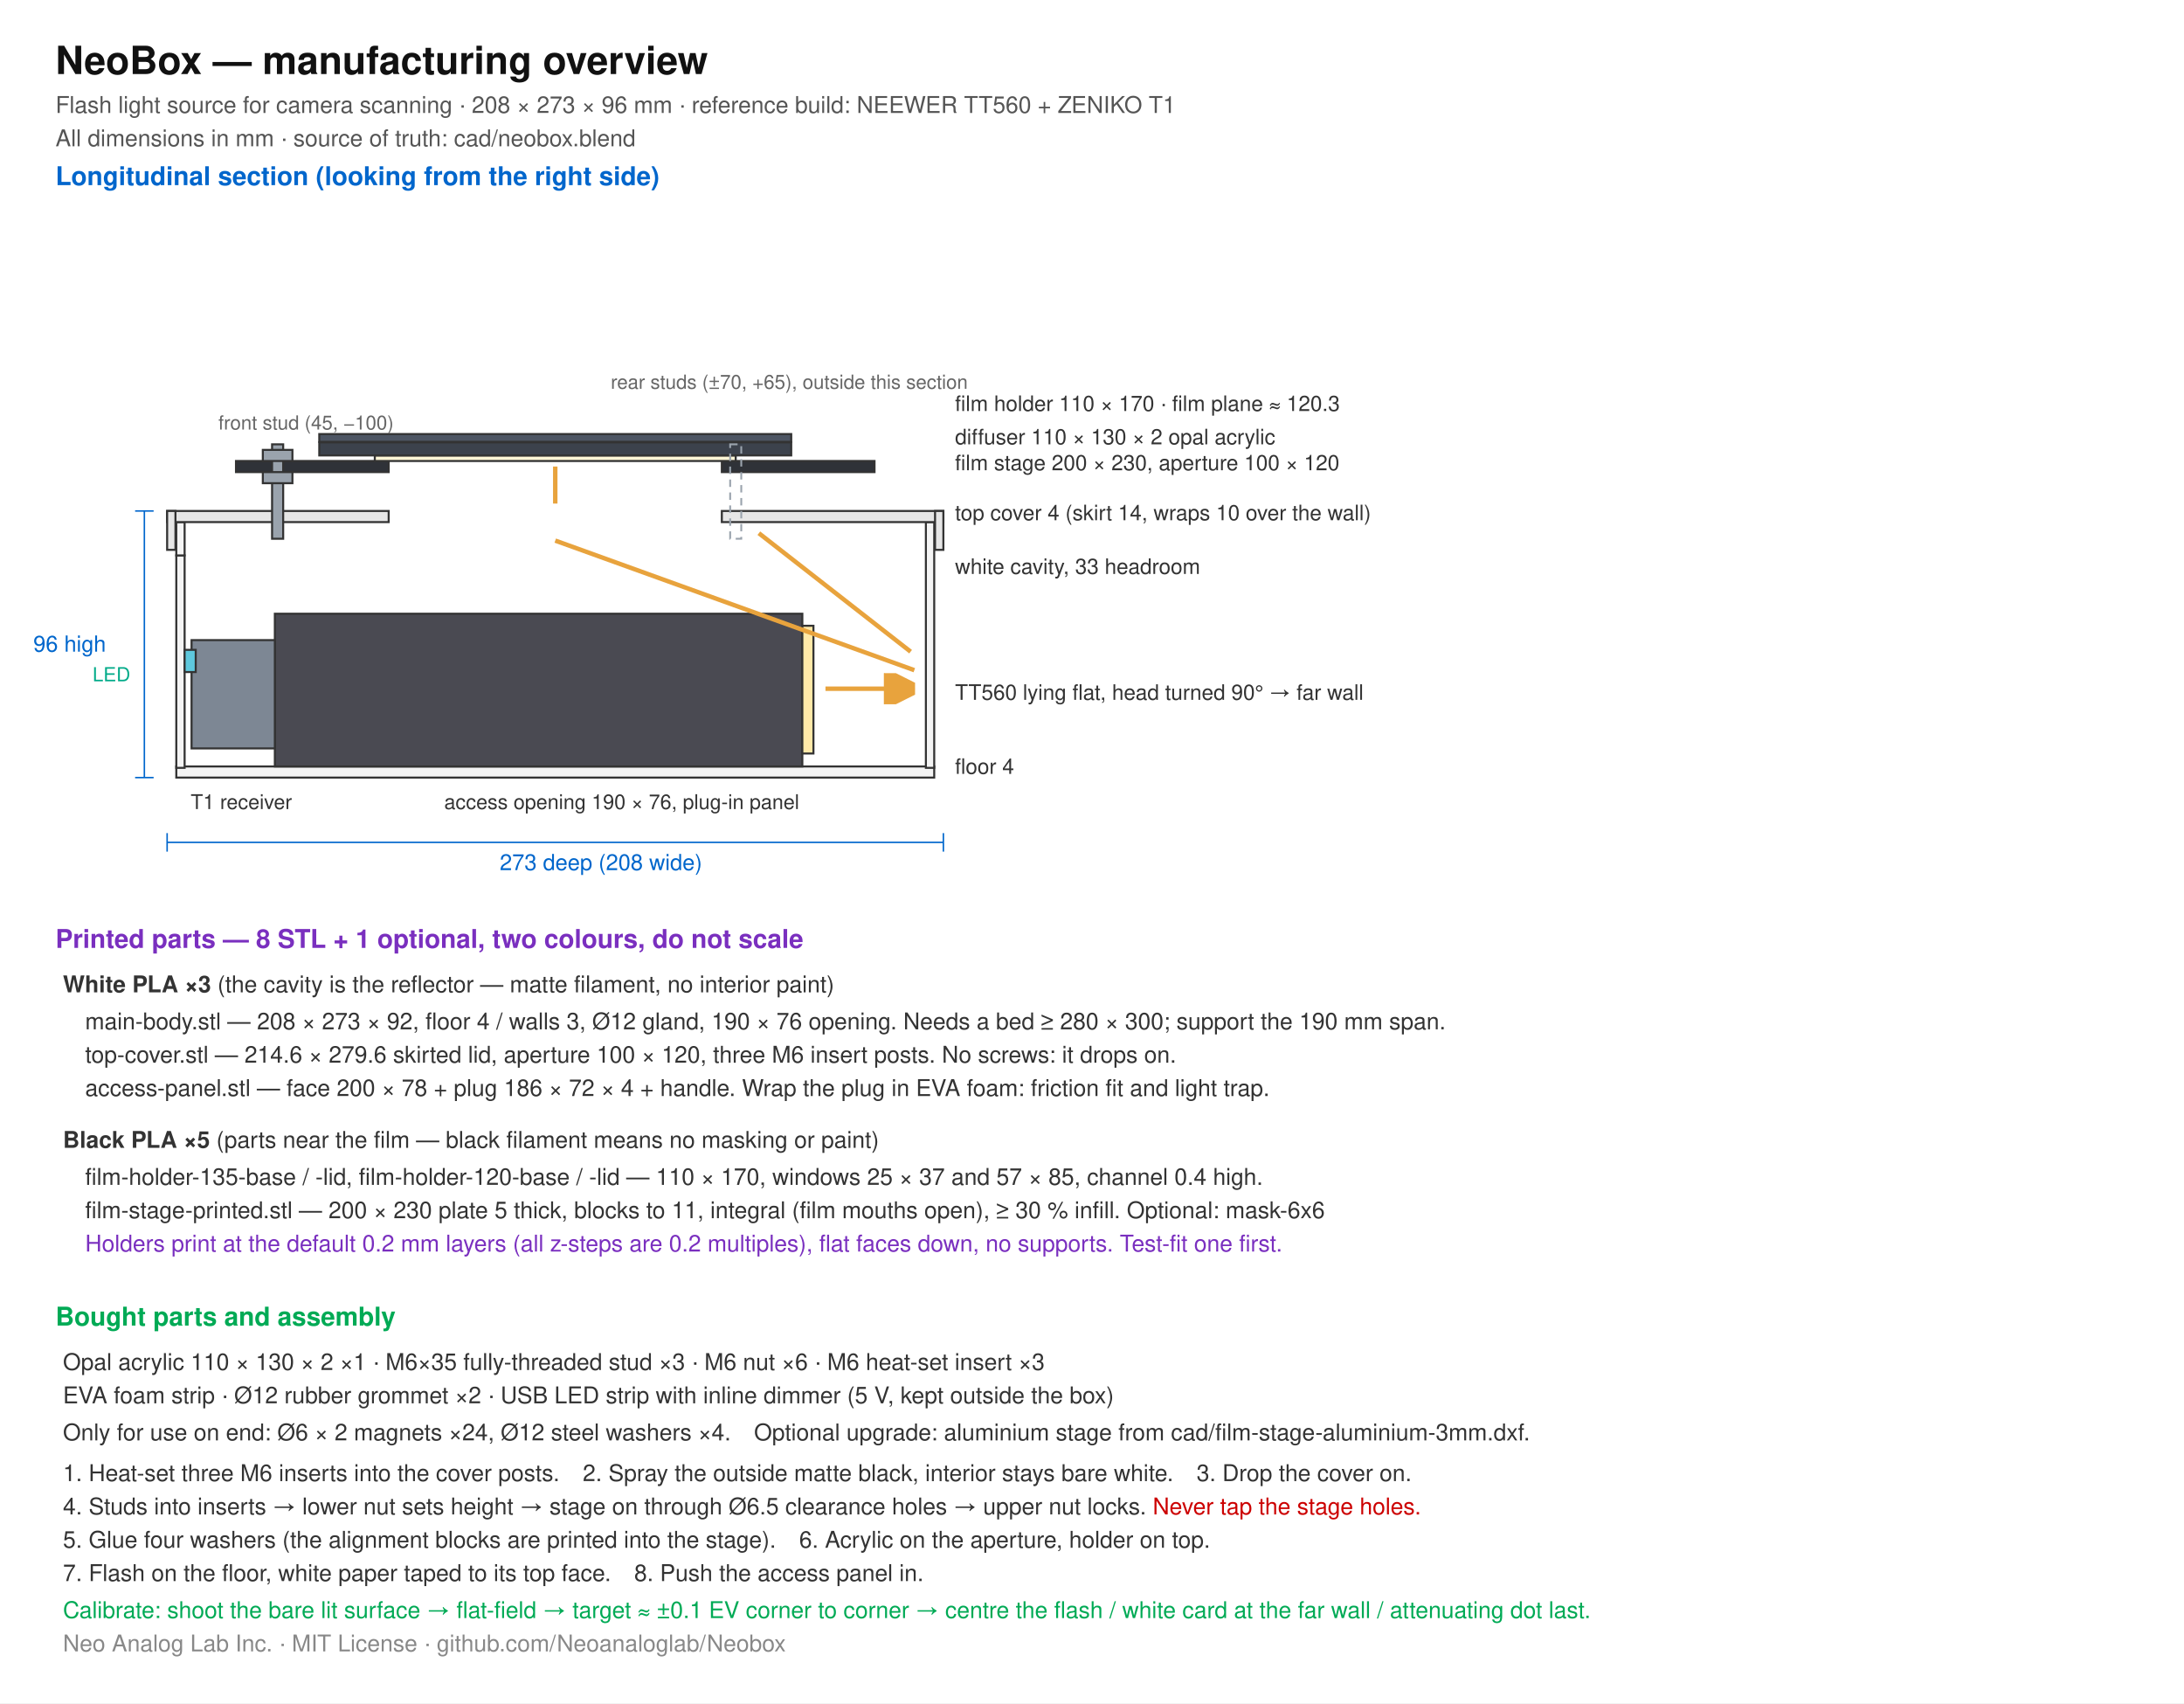
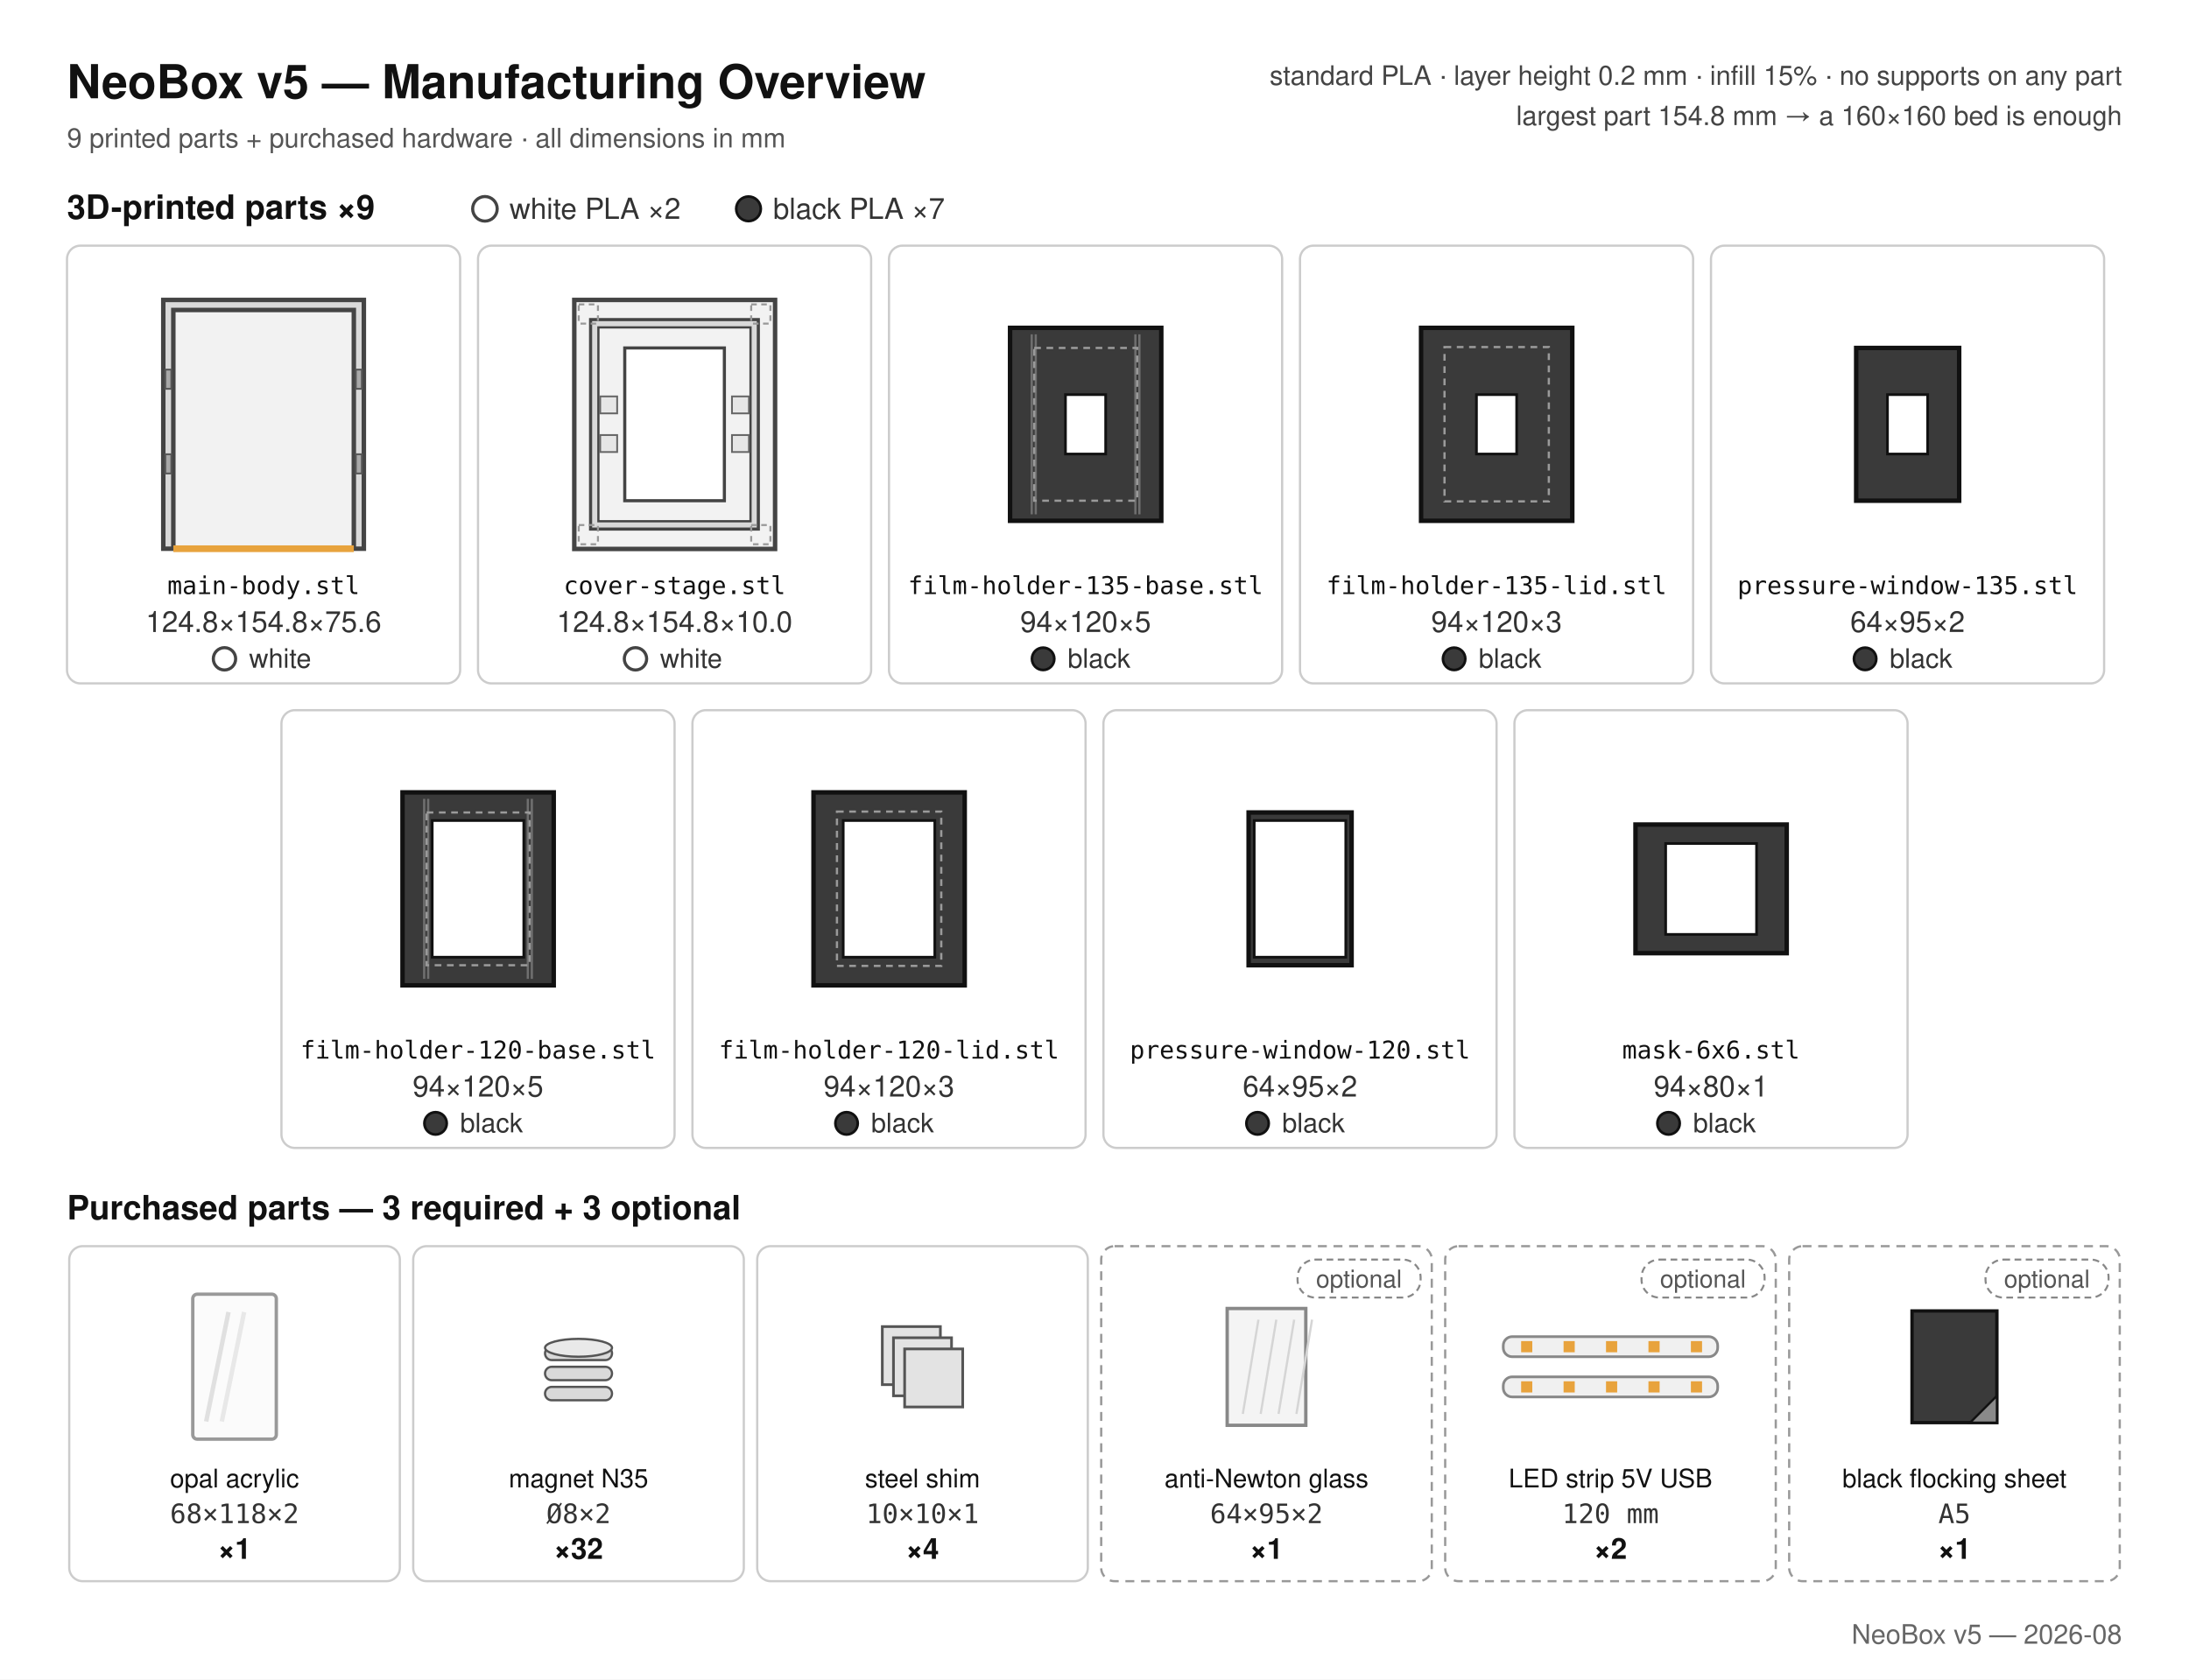
- <svg xmlns="http://www.w3.org/2000/svg" width="1180" height="920" viewBox="0 0 1180 920" font-family="Helvetica, Arial, sans-serif">
-   <rect width="1180" height="920" fill="#ffffff" />
-   <text x="30" y="40" font-size="21" font-weight="bold" fill="#111">NeoBox — manufacturing overview</text>
-   <text x="30" y="61" font-size="12.5" fill="#555">Flash light source for camera scanning · 208 × 273 × 96 mm · reference build: NEEWER TT560 + ZENIKO T1</text>
-   <text x="30" y="79" font-size="12.5" fill="#555">All dimensions in mm · source of truth: cad/neobox.blend</text>
-   <text x="30" y="100" font-size="14" font-weight="bold" fill="#06c">Longitudinal section (looking from the right side)</text>
-   <g stroke="#333" stroke-width="1.1">
-     <rect x="95.25" y="414" width="409.5" height="6" fill="#f4f4f4" />
-     <rect x="500.25" y="282" width="4.5" height="132.75" fill="#f4f4f4" />
-     <rect x="95.25" y="300" width="4.5" height="114.75" fill="#f4f4f4" />
-     <rect x="95.25" y="282" width="4.5" height="18" fill="#f4f4f4" />
-     <rect x="90.3" y="276" width="119.7" height="6" fill="#e6e6e6" />
-     <rect x="390" y="276" width="119.7" height="6" fill="#e6e6e6" />
-     <rect x="90.3" y="276" width="4.5" height="21" fill="#e6e6e6" />
-     <rect x="505.2" y="276" width="4.5" height="21" fill="#e6e6e6" />
-     <rect x="148.5" y="331.5" width="285" height="82.5" fill="#4a4a52" />
-     <rect x="433.5" y="338" width="6" height="69" fill="#ffe9a8" />
-     <rect x="103.5" y="345.75" width="45" height="58.5" fill="#7d8794" />
-     <rect x="99.75" y="351" width="6" height="12" fill="#5ec8dd" />
-     <rect x="127.5" y="249" width="82.5" height="6" fill="#2f3238" />
-     <rect x="390" y="249" width="82.5" height="6" fill="#2f3238" />
-     <rect x="202.5" y="246" width="195" height="3" fill="#fff6d6" />
-     <rect x="172.5" y="238.95" width="255" height="7.05" fill="#3c424c" />
-     <rect x="172.5" y="234.45" width="255" height="4.2" fill="#4d5563" />
-     <rect x="147" y="240" width="6" height="51" fill="#9aa3ad" />
-     <rect x="142" y="255" width="16" height="6" fill="#9aa3ad" />
-     <rect x="142" y="243" width="16" height="6" fill="#9aa3ad" />
-   </g>
-   <g stroke="#9aa3ad" stroke-width="1" stroke-dasharray="4 3" fill="none">
-     <rect x="394.5" y="240" width="6" height="51" />
-   </g>
-   <g stroke="#e8a33d" stroke-width="2.4" fill="none" marker-end="url(#ar)">
-     <defs>
-       <marker id="ar" markerWidth="7" markerHeight="7" refX="6" refY="3.5" orient="auto">
-         <path d="M0,0 L7,3.5 L0,7 z" fill="#e8a33d" />
-       </marker>
-     </defs>
-     <path d="M446,372 L492,372" />
-     <path d="M494,362 L300,292" />
-     <path d="M492,352 L410,288" />
-     <path d="M300,272 L300,252" />
-   </g>
-   <g font-size="11.5" fill="#333">
-     <text x="516" y="418">floor 4</text>
-     <text x="516" y="378">TT560 lying flat, head turned 90° → far wall</text>
-     <text x="516" y="310">white cavity, 33 headroom</text>
-     <text x="516" y="281">top cover 4 (skirt 14, wraps 10 over the wall)</text>
-     <text x="516" y="254">film stage 200 × 230, aperture 100 × 120</text>
-     <text x="516" y="240">diffuser 110 × 130 × 2 opal acrylic</text>
-     <text x="516" y="222">film holder 110 × 170 · film plane ≈ 120.3</text>
-     <text x="103" y="437" font-size="11">T1 receiver</text>
-     <text x="240" y="437" font-size="11">access opening 190 × 76, plug-in panel</text>
-     <text x="50" y="368" font-size="10.5" fill="#0a8">LED</text>
-     <text x="118" y="232" font-size="10.5" fill="#666">front stud (45, −100)</text>
-     <text x="330" y="210" font-size="10.5" fill="#666">rear studs (±70, +65), outside this section</text>
-   </g>
-   <g stroke="#06c" stroke-width="0.8" fill="none">
-     <path d="M90.3,455 L509.7,455" />
-     <path d="M90.3,450 L90.3,460" />
-     <path d="M509.7,450 L509.7,460" />
-     <path d="M78,276 L78,420" />
-     <path d="M73,276 L83,276" />
-     <path d="M73,420 L83,420" />
-   </g>
-   <text x="270" y="470" font-size="12" fill="#06c">273 deep (208 wide)</text>
-   <text x="18" y="352" font-size="12" fill="#06c">96 high</text>
-   <text x="30" y="512" font-size="14" font-weight="bold" fill="#7a2fbf">Printed parts — 8 STL + 1 optional, two colours, do not scale</text>
-   <g font-size="12.5" fill="#333">
-     <text x="34" y="536">
-       <tspan font-weight="bold">White PLA ×3</tspan> (the cavity is the reflector — matte filament, no interior paint)</text>
-     <text x="46" y="556">main-body.stl — 208 × 273 × 92, floor 4 / walls 3, Ø12 gland, 190 × 76 opening. Needs a bed ≥ 280 × 300; support the 190 mm span.</text>
-     <text x="46" y="574">top-cover.stl — 214.6 × 279.6 skirted lid, aperture 100 × 120, three M6 insert posts. No screws: it drops on.</text>
-     <text x="46" y="592">access-panel.stl — face 200 × 78 + plug 186 × 72 × 4 + handle. Wrap the plug in EVA foam: friction fit and light trap.</text>
-     <text x="34" y="620">
-       <tspan font-weight="bold">Black PLA ×5</tspan> (parts near the film — black filament means no masking or paint)</text>
-     <text x="46" y="640">film-holder-135-base / -lid, film-holder-120-base / -lid — 110 × 170, windows 25 × 37 and 57 × 85, channel 0.4 high.</text>
-     <text x="46" y="658">film-stage-printed.stl — 200 × 230 plate 5 thick, blocks to 11, integral (film mouths open), ≥ 30 % infill.  Optional: mask-6x6</text>
-     <text x="46" y="676" fill="#7a2fbf">Holders print at the default 0.2 mm layers (all z-steps are 0.2 multiples), flat faces down, no supports. Test-fit one first.</text>
-   </g>
-   <text x="30" y="716" font-size="14" font-weight="bold" fill="#0a5">Bought parts and assembly</text>
-   <g font-size="12.5" fill="#333">
-     <text x="34" y="740">Opal acrylic 110 × 130 × 2 ×1 · M6×35 fully-threaded stud ×3 · M6 nut ×6 · M6 heat-set insert ×3</text>
-     <text x="34" y="758">EVA foam strip · Ø12 rubber grommet ×2 · USB LED strip with inline dimmer (5 V, kept outside the box)</text>
-     <text x="34" y="778">Only for use on end: Ø6 × 2 magnets ×24, Ø12 steel washers ×4.　Optional upgrade: aluminium stage from cad/film-stage-aluminium-3mm.dxf.</text>
-     <text x="34" y="800">1. Heat-set three M6 inserts into the cover posts.　2. Spray the outside matte black, interior stays bare white.　3. Drop the cover on.</text>
-     <text x="34" y="818">4. Studs into inserts → lower nut sets height → stage on through Ø6.5 clearance holes → upper nut locks. <tspan fill="#c00">Never tap the stage holes.</tspan>
-     </text>
-     <text x="34" y="836">5. Glue four washers (the alignment blocks are printed into the stage).　6. Acrylic on the aperture, holder on top.</text>
-     <text x="34" y="854">7. Flash on the floor, white paper taped to its top face.　8. Push the access panel in.</text>
-     <text x="34" y="874" fill="#0a5">Calibrate: shoot the bare lit surface → flat-field → target ≈ ±0.1 EV corner to corner → centre the flash / white card at the far wall / attenuating dot last.</text>
-     <text x="34" y="892" fill="#888">Neo Analog Lab Inc. · MIT License · github.com/Neoanaloglab/Neobox</text>
-   </g>
+ <svg xmlns="http://www.w3.org/2000/svg" width="980" height="752" viewBox="0 0 980 752">
+   <rect x="0.0" y="0.0" width="980.0" height="752.0" fill="#fff" />
+   <text x="30.0" y="44.0" font-family="Helvetica, Arial, sans-serif" font-size="21" fill="#111" text-anchor="start" font-weight="bold">NeoBox v5 — Manufacturing Overview</text>
+   <text x="30.0" y="66.0" font-family="Helvetica, Arial, sans-serif" font-size="12" fill="#555" text-anchor="start">9 printed parts + purchased hardware · all dimensions in mm</text>
+   <text x="950.0" y="38.0" font-family="Helvetica, Arial, sans-serif" font-size="12" fill="#444" text-anchor="end">standard PLA · layer height 0.2 mm · infill 15% · no supports on any part</text>
+   <text x="950.0" y="56.0" font-family="Helvetica, Arial, sans-serif" font-size="12" fill="#444" text-anchor="end">largest part 154.8 mm → a 160×160 bed is enough</text>
+   <text x="30.0" y="98.0" font-family="Helvetica, Arial, sans-serif" font-size="15" fill="#111" text-anchor="start" font-weight="bold">3D-printed parts ×9</text>
+   <circle cx="217.1" cy="93.5" r="5.5" fill="#fff" stroke="#444" stroke-width="1.4" />
+   <text x="228.1" y="98.0" font-family="Helvetica, Arial, sans-serif" font-size="13" fill="#333" text-anchor="start">white PLA ×2</text>
+   <circle cx="335.1" cy="93.5" r="5.5" fill="#3a3a3a" stroke="#111" stroke-width="1.2" />
+   <text x="346.1" y="98.0" font-family="Helvetica, Arial, sans-serif" font-size="13" fill="#333" text-anchor="start">black PLA ×7</text>
+   <rect x="30.0" y="110.0" width="176.0" height="196.0" fill="#fff" stroke="#ccc" stroke-width="1" rx="6" />
+   <rect x="73.1" y="134.3" width="89.9" height="111.5" fill="#f2f2f2" stroke="#444" stroke-width="1" />
+   <path d="M 73.1 245.7 L 73.1 134.3 L 162.9 134.3 L 162.9 245.7 L 158.4 245.7 L 158.4 138.8 L 77.6 138.8 L 77.6 245.7 Z" fill="#d9d9d9" stroke="#444" stroke-width="2" />
+   <rect x="74.0" y="165.5" width="2.7" height="8.6" fill="#a8a8a8" stroke="#555" stroke-width="0.8" />
+   <rect x="159.3" y="165.5" width="2.7" height="8.6" fill="#a8a8a8" stroke="#555" stroke-width="0.8" />
+   <rect x="74.0" y="203.4" width="2.7" height="8.6" fill="#a8a8a8" stroke="#555" stroke-width="0.8" />
+   <rect x="159.3" y="203.4" width="2.7" height="8.6" fill="#a8a8a8" stroke="#555" stroke-width="0.8" />
+   <line x1="77.6" y1="245.7" x2="158.4" y2="245.7" stroke="#e8a33d" stroke-width="3" />
+   <text x="118.0" y="266.0" font-family="Menlo, Consolas, monospace" font-size="11" fill="#111" text-anchor="middle">main-body.stl</text>
+   <text x="118.0" y="283.0" font-family="Helvetica, Arial, sans-serif" font-size="13" fill="#333" text-anchor="middle">124.8×154.8×75.6</text>
+   <circle cx="100.5" cy="295.0" r="5" fill="#fff" stroke="#444" stroke-width="1.4" />
+   <text x="111.5" y="299.0" font-family="Helvetica, Arial, sans-serif" font-size="12" fill="#333" text-anchor="start">white</text>
+   <rect x="214.0" y="110.0" width="176.0" height="196.0" fill="#fff" stroke="#ccc" stroke-width="1" rx="6" />
+   <rect x="257.1" y="134.3" width="89.9" height="111.5" fill="#f2f2f2" stroke="#444" stroke-width="2" />
+   <rect x="264.4" y="143.1" width="75.1" height="93.8" fill="#d9d9d9" stroke="#444" stroke-width="1.4" />
+   <rect x="267.9" y="146.6" width="68.1" height="86.8" fill="#f2f2f2" stroke="#444" stroke-width="1" />
+   <rect x="279.7" y="155.8" width="44.6" height="68.4" fill="#fff" stroke="#444" stroke-width="1.4" />
+   <rect x="268.7" y="177.5" width="7.6" height="7.6" fill="#e6e6e6" stroke="#666" stroke-width="0.8" />
+   <rect x="268.7" y="194.8" width="7.6" height="7.6" fill="#e6e6e6" stroke="#666" stroke-width="0.8" />
+   <rect x="327.7" y="177.5" width="7.6" height="7.6" fill="#e6e6e6" stroke="#666" stroke-width="0.8" />
+   <rect x="327.7" y="194.8" width="7.6" height="7.6" fill="#e6e6e6" stroke="#666" stroke-width="0.8" />
+   <rect x="259.1" y="136.3" width="8.6" height="8.6" fill="none" stroke="#999" stroke-width="0.9" stroke-dasharray="2.5,2" />
+   <rect x="259.1" y="235.1" width="8.6" height="8.6" fill="none" stroke="#999" stroke-width="0.9" stroke-dasharray="2.5,2" />
+   <rect x="336.3" y="136.3" width="8.6" height="8.6" fill="none" stroke="#999" stroke-width="0.9" stroke-dasharray="2.5,2" />
+   <rect x="336.3" y="235.1" width="8.6" height="8.6" fill="none" stroke="#999" stroke-width="0.9" stroke-dasharray="2.5,2" />
+   <text x="302.0" y="266.0" font-family="Menlo, Consolas, monospace" font-size="11" fill="#111" text-anchor="middle">cover-stage.stl</text>
+   <text x="302.0" y="283.0" font-family="Helvetica, Arial, sans-serif" font-size="13" fill="#333" text-anchor="middle">124.8×154.8×10.0</text>
+   <circle cx="284.5" cy="295.0" r="5" fill="#fff" stroke="#444" stroke-width="1.4" />
+   <text x="295.5" y="299.0" font-family="Helvetica, Arial, sans-serif" font-size="12" fill="#333" text-anchor="start">white</text>
+   <rect x="398.0" y="110.0" width="176.0" height="196.0" fill="#fff" stroke="#ccc" stroke-width="1" rx="6" />
+   <rect x="452.2" y="146.8" width="67.7" height="86.4" fill="#3a3a3a" stroke="#111" stroke-width="2" />
+   <line x1="463.7" y1="149.7" x2="463.7" y2="230.3" stroke="#6f6f6f" stroke-width="1" />
+   <line x1="461.9" y1="149.7" x2="461.9" y2="230.3" stroke="#6f6f6f" stroke-width="1" />
+   <line x1="508.3" y1="149.7" x2="508.3" y2="230.3" stroke="#6f6f6f" stroke-width="1" />
+   <line x1="510.1" y1="149.7" x2="510.1" y2="230.3" stroke="#6f6f6f" stroke-width="1" />
+   <rect x="463.0" y="155.8" width="46.1" height="68.4" fill="none" stroke="#9a9a9a" stroke-width="1" stroke-dasharray="3,2.5" />
+   <rect x="477.0" y="176.7" width="18.0" height="26.6" fill="#fff" stroke="#111" stroke-width="1.2" />
+   <text x="486.0" y="266.0" font-family="Menlo, Consolas, monospace" font-size="11" fill="#111" text-anchor="middle">film-holder-135-base.stl</text>
+   <text x="486.0" y="283.0" font-family="Helvetica, Arial, sans-serif" font-size="13" fill="#333" text-anchor="middle">94×120×5</text>
+   <circle cx="467.0" cy="295.0" r="5" fill="#3a3a3a" stroke="#111" stroke-width="1.2" />
+   <text x="478.0" y="299.0" font-family="Helvetica, Arial, sans-serif" font-size="12" fill="#333" text-anchor="start">black</text>
+   <rect x="582.0" y="110.0" width="176.0" height="196.0" fill="#fff" stroke="#ccc" stroke-width="1" rx="6" />
+   <rect x="636.2" y="146.8" width="67.7" height="86.4" fill="#3a3a3a" stroke="#111" stroke-width="2" />
+   <rect x="646.7" y="155.4" width="46.7" height="69.1" fill="none" stroke="#9a9a9a" stroke-width="1" stroke-dasharray="3,2.5" />
+   <rect x="661.0" y="176.7" width="18.0" height="26.6" fill="#fff" stroke="#111" stroke-width="1.2" />
+   <text x="670.0" y="266.0" font-family="Menlo, Consolas, monospace" font-size="11" fill="#111" text-anchor="middle">film-holder-135-lid.stl</text>
+   <text x="670.0" y="283.0" font-family="Helvetica, Arial, sans-serif" font-size="13" fill="#333" text-anchor="middle">94×120×3</text>
+   <circle cx="651.0" cy="295.0" r="5" fill="#3a3a3a" stroke="#111" stroke-width="1.2" />
+   <text x="662.0" y="299.0" font-family="Helvetica, Arial, sans-serif" font-size="12" fill="#333" text-anchor="start">black</text>
+   <rect x="766.0" y="110.0" width="176.0" height="196.0" fill="#fff" stroke="#ccc" stroke-width="1" rx="6" />
+   <rect x="831.0" y="155.8" width="46.1" height="68.4" fill="#3a3a3a" stroke="#111" stroke-width="2" />
+   <rect x="845.0" y="176.7" width="18.0" height="26.6" fill="#fff" stroke="#111" stroke-width="1.2" />
+   <text x="854.0" y="266.0" font-family="Menlo, Consolas, monospace" font-size="11" fill="#111" text-anchor="middle">pressure-window-135.stl</text>
+   <text x="854.0" y="283.0" font-family="Helvetica, Arial, sans-serif" font-size="13" fill="#333" text-anchor="middle">64×95×2</text>
+   <circle cx="835.0" cy="295.0" r="5" fill="#3a3a3a" stroke="#111" stroke-width="1.2" />
+   <text x="846.0" y="299.0" font-family="Helvetica, Arial, sans-serif" font-size="12" fill="#333" text-anchor="start">black</text>
+   <rect x="126.0" y="318.0" width="176.0" height="196.0" fill="#fff" stroke="#ccc" stroke-width="1" rx="6" />
+   <rect x="180.2" y="354.8" width="67.7" height="86.4" fill="#3a3a3a" stroke="#111" stroke-width="2" />
+   <line x1="191.7" y1="357.7" x2="191.7" y2="438.3" stroke="#6f6f6f" stroke-width="1" />
+   <line x1="189.9" y1="357.7" x2="189.9" y2="438.3" stroke="#6f6f6f" stroke-width="1" />
+   <line x1="236.3" y1="357.7" x2="236.3" y2="438.3" stroke="#6f6f6f" stroke-width="1" />
+   <line x1="238.1" y1="357.7" x2="238.1" y2="438.3" stroke="#6f6f6f" stroke-width="1" />
+   <rect x="191.0" y="363.8" width="46.1" height="68.4" fill="none" stroke="#9a9a9a" stroke-width="1" stroke-dasharray="3,2.5" />
+   <rect x="193.5" y="367.4" width="41.0" height="61.2" fill="#fff" stroke="#111" stroke-width="1.2" />
+   <text x="214.0" y="474.0" font-family="Menlo, Consolas, monospace" font-size="11" fill="#111" text-anchor="middle">film-holder-120-base.stl</text>
+   <text x="214.0" y="491.0" font-family="Helvetica, Arial, sans-serif" font-size="13" fill="#333" text-anchor="middle">94×120×5</text>
+   <circle cx="195.0" cy="503.0" r="5" fill="#3a3a3a" stroke="#111" stroke-width="1.2" />
+   <text x="206.0" y="507.0" font-family="Helvetica, Arial, sans-serif" font-size="12" fill="#333" text-anchor="start">black</text>
+   <rect x="310.0" y="318.0" width="176.0" height="196.0" fill="#fff" stroke="#ccc" stroke-width="1" rx="6" />
+   <rect x="364.2" y="354.8" width="67.7" height="86.4" fill="#3a3a3a" stroke="#111" stroke-width="2" />
+   <rect x="374.7" y="363.4" width="46.7" height="69.1" fill="none" stroke="#9a9a9a" stroke-width="1" stroke-dasharray="3,2.5" />
+   <rect x="377.5" y="367.4" width="41.0" height="61.2" fill="#fff" stroke="#111" stroke-width="1.2" />
+   <text x="398.0" y="474.0" font-family="Menlo, Consolas, monospace" font-size="11" fill="#111" text-anchor="middle">film-holder-120-lid.stl</text>
+   <text x="398.0" y="491.0" font-family="Helvetica, Arial, sans-serif" font-size="13" fill="#333" text-anchor="middle">94×120×3</text>
+   <circle cx="379.0" cy="503.0" r="5" fill="#3a3a3a" stroke="#111" stroke-width="1.2" />
+   <text x="390.0" y="507.0" font-family="Helvetica, Arial, sans-serif" font-size="12" fill="#333" text-anchor="start">black</text>
+   <rect x="494.0" y="318.0" width="176.0" height="196.0" fill="#fff" stroke="#ccc" stroke-width="1" rx="6" />
+   <rect x="559.0" y="363.8" width="46.1" height="68.4" fill="#3a3a3a" stroke="#111" stroke-width="2" />
+   <rect x="561.5" y="367.4" width="41.0" height="61.2" fill="#fff" stroke="#111" stroke-width="1.2" />
+   <text x="582.0" y="474.0" font-family="Menlo, Consolas, monospace" font-size="11" fill="#111" text-anchor="middle">pressure-window-120.stl</text>
+   <text x="582.0" y="491.0" font-family="Helvetica, Arial, sans-serif" font-size="13" fill="#333" text-anchor="middle">64×95×2</text>
+   <circle cx="563.0" cy="503.0" r="5" fill="#3a3a3a" stroke="#111" stroke-width="1.2" />
+   <text x="574.0" y="507.0" font-family="Helvetica, Arial, sans-serif" font-size="12" fill="#333" text-anchor="start">black</text>
+   <rect x="678.0" y="318.0" width="176.0" height="196.0" fill="#fff" stroke="#ccc" stroke-width="1" rx="6" />
+   <rect x="732.2" y="369.2" width="67.7" height="57.6" fill="#3a3a3a" stroke="#111" stroke-width="2" />
+   <rect x="745.7" y="377.7" width="40.7" height="40.7" fill="#fff" stroke="#111" stroke-width="1.2" />
+   <text x="766.0" y="474.0" font-family="Menlo, Consolas, monospace" font-size="11" fill="#111" text-anchor="middle">mask-6x6.stl</text>
+   <text x="766.0" y="491.0" font-family="Helvetica, Arial, sans-serif" font-size="13" fill="#333" text-anchor="middle">94×80×1</text>
+   <circle cx="747.0" cy="503.0" r="5" fill="#3a3a3a" stroke="#111" stroke-width="1.2" />
+   <text x="758.0" y="507.0" font-family="Helvetica, Arial, sans-serif" font-size="12" fill="#333" text-anchor="start">black</text>
+   <text x="30.0" y="546.0" font-family="Helvetica, Arial, sans-serif" font-size="15" fill="#111" text-anchor="start" font-weight="bold">Purchased parts — 3 required + 3 optional</text>
+   <rect x="31.0" y="558.0" width="148.0" height="150.0" fill="#fff" stroke="#ccc" stroke-width="1" rx="6" />
+   <rect x="86.3" y="579.5" width="37.4" height="64.9" fill="#fbfbfb" stroke="#999" stroke-width="1.5" rx="2" />
+   <line x1="92.3" y1="636.5" x2="102.3" y2="587.5" stroke="#e0e0e0" stroke-width="2" />
+   <line x1="99.3" y1="636.5" x2="109.3" y2="587.5" stroke="#e8e8e8" stroke-width="2" />
+   <text x="105.0" y="666.0" font-family="Helvetica, Arial, sans-serif" font-size="11.5" fill="#111" text-anchor="middle">opal acrylic</text>
+   <text x="105.0" y="682.0" font-family="Menlo, Consolas, monospace" font-size="12" fill="#333" text-anchor="middle">68×118×2</text>
+   <text x="105.0" y="698.0" font-family="Helvetica, Arial, sans-serif" font-size="13" fill="#111" text-anchor="middle" font-weight="bold">×1</text>
+   <rect x="185.0" y="558.0" width="148.0" height="150.0" fill="#fff" stroke="#ccc" stroke-width="1" rx="6" />
+   <rect x="244.0" y="621.0" width="30.0" height="6.0" fill="#d9d9d9" stroke="#555" stroke-width="1" rx="3" />
+   <rect x="244.0" y="612.0" width="30.0" height="6.0" fill="#d9d9d9" stroke="#555" stroke-width="1" rx="3" />
+   <rect x="244.0" y="603.0" width="30.0" height="6.0" fill="#d9d9d9" stroke="#555" stroke-width="1" rx="3" />
+   <ellipse cx="259.0" cy="603.5" rx="15" ry="4" fill="#e9e9e9" stroke="#555" stroke-width="1" />
+   <text x="259.0" y="666.0" font-family="Helvetica, Arial, sans-serif" font-size="11.5" fill="#111" text-anchor="middle">magnet N35</text>
+   <text x="259.0" y="682.0" font-family="Menlo, Consolas, monospace" font-size="12" fill="#333" text-anchor="middle">Ø8×2</text>
+   <text x="259.0" y="698.0" font-family="Helvetica, Arial, sans-serif" font-size="13" fill="#111" text-anchor="middle" font-weight="bold">×32</text>
+   <rect x="339.0" y="558.0" width="148.0" height="150.0" fill="#fff" stroke="#ccc" stroke-width="1" rx="6" />
+   <rect x="395.0" y="594.0" width="26.0" height="26.0" fill="#e3e3e3" stroke="#555" stroke-width="1.2" />
+   <rect x="400.0" y="599.0" width="26.0" height="26.0" fill="#e3e3e3" stroke="#555" stroke-width="1.2" />
+   <rect x="405.0" y="604.0" width="26.0" height="26.0" fill="#e3e3e3" stroke="#555" stroke-width="1.2" />
+   <text x="413.0" y="666.0" font-family="Helvetica, Arial, sans-serif" font-size="11.5" fill="#111" text-anchor="middle">steel shim</text>
+   <text x="413.0" y="682.0" font-family="Menlo, Consolas, monospace" font-size="12" fill="#333" text-anchor="middle">10×10×1</text>
+   <text x="413.0" y="698.0" font-family="Helvetica, Arial, sans-serif" font-size="13" fill="#111" text-anchor="middle" font-weight="bold">×4</text>
+   <rect x="493.0" y="558.0" width="148.0" height="150.0" fill="#fff" stroke="#999" stroke-width="1" stroke-dasharray="4,3" rx="6" />
+   <rect x="549.4" y="585.9" width="35.2" height="52.3" fill="#f4f4f4" stroke="#888" stroke-width="1.5" />
+   <line x1="556.4" y1="633.1" x2="563.4" y2="590.9" stroke="#d5d5d5" stroke-width="1" />
+   <line x1="564.4" y1="633.1" x2="571.4" y2="590.9" stroke="#d5d5d5" stroke-width="1" />
+   <line x1="572.4" y1="633.1" x2="579.4" y2="590.9" stroke="#d5d5d5" stroke-width="1" />
+   <line x1="580.4" y1="633.1" x2="587.4" y2="590.9" stroke="#d5d5d5" stroke-width="1" />
+   <rect x="580.9" y="564.0" width="55.1" height="17.0" fill="#fff" stroke="#888" stroke-width="0.9" stroke-dasharray="3,2" rx="8" />
+   <text x="608.4" y="576.5" font-family="Helvetica, Arial, sans-serif" font-size="11" fill="#555" text-anchor="middle">optional</text>
+   <text x="567.0" y="666.0" font-family="Helvetica, Arial, sans-serif" font-size="11.5" fill="#111" text-anchor="middle">anti-Newton glass</text>
+   <text x="567.0" y="682.0" font-family="Menlo, Consolas, monospace" font-size="12" fill="#333" text-anchor="middle">64×95×2</text>
+   <text x="567.0" y="698.0" font-family="Helvetica, Arial, sans-serif" font-size="13" fill="#111" text-anchor="middle" font-weight="bold">×1</text>
+   <rect x="647.0" y="558.0" width="148.0" height="150.0" fill="#fff" stroke="#999" stroke-width="1" stroke-dasharray="4,3" rx="6" />
+   <rect x="673.0" y="598.5" width="96.0" height="9.0" fill="#f0f0f0" stroke="#888" stroke-width="1.2" rx="4" />
+   <rect x="681.0" y="600.5" width="5.0" height="5.0" fill="#e8a33d" stroke="none" stroke-width="0" />
+   <rect x="700.0" y="600.5" width="5.0" height="5.0" fill="#e8a33d" stroke="none" stroke-width="0" />
+   <rect x="719.0" y="600.5" width="5.0" height="5.0" fill="#e8a33d" stroke="none" stroke-width="0" />
+   <rect x="738.0" y="600.5" width="5.0" height="5.0" fill="#e8a33d" stroke="none" stroke-width="0" />
+   <rect x="757.0" y="600.5" width="5.0" height="5.0" fill="#e8a33d" stroke="none" stroke-width="0" />
+   <rect x="673.0" y="616.5" width="96.0" height="9.0" fill="#f0f0f0" stroke="#888" stroke-width="1.2" rx="4" />
+   <rect x="681.0" y="618.5" width="5.0" height="5.0" fill="#e8a33d" stroke="none" stroke-width="0" />
+   <rect x="700.0" y="618.5" width="5.0" height="5.0" fill="#e8a33d" stroke="none" stroke-width="0" />
+   <rect x="719.0" y="618.5" width="5.0" height="5.0" fill="#e8a33d" stroke="none" stroke-width="0" />
+   <rect x="738.0" y="618.5" width="5.0" height="5.0" fill="#e8a33d" stroke="none" stroke-width="0" />
+   <rect x="757.0" y="618.5" width="5.0" height="5.0" fill="#e8a33d" stroke="none" stroke-width="0" />
+   <rect x="734.9" y="564.0" width="55.1" height="17.0" fill="#fff" stroke="#888" stroke-width="0.9" stroke-dasharray="3,2" rx="8" />
+   <text x="762.4" y="576.5" font-family="Helvetica, Arial, sans-serif" font-size="11" fill="#555" text-anchor="middle">optional</text>
+   <text x="721.0" y="666.0" font-family="Helvetica, Arial, sans-serif" font-size="11.5" fill="#111" text-anchor="middle">LED strip 5V USB</text>
+   <text x="721.0" y="682.0" font-family="Menlo, Consolas, monospace" font-size="12" fill="#333" text-anchor="middle">120 mm</text>
+   <text x="721.0" y="698.0" font-family="Helvetica, Arial, sans-serif" font-size="13" fill="#111" text-anchor="middle" font-weight="bold">×2</text>
+   <rect x="801.0" y="558.0" width="148.0" height="150.0" fill="#fff" stroke="#999" stroke-width="1" stroke-dasharray="4,3" rx="6" />
+   <rect x="856.0" y="587.0" width="38.0" height="50.0" fill="#3a3a3a" stroke="#111" stroke-width="1.5" />
+   <path d="M 894.0 625.0 L 894.0 637.0 L 882.0 637.0 Z" fill="#8a8a8a" stroke="#111" stroke-width="1" />
+   <rect x="888.9" y="564.0" width="55.1" height="17.0" fill="#fff" stroke="#888" stroke-width="0.9" stroke-dasharray="3,2" rx="8" />
+   <text x="916.4" y="576.5" font-family="Helvetica, Arial, sans-serif" font-size="11" fill="#555" text-anchor="middle">optional</text>
+   <text x="875.0" y="666.0" font-family="Helvetica, Arial, sans-serif" font-size="11.5" fill="#111" text-anchor="middle">black flocking sheet</text>
+   <text x="875.0" y="682.0" font-family="Menlo, Consolas, monospace" font-size="12" fill="#333" text-anchor="middle">A5</text>
+   <text x="875.0" y="698.0" font-family="Helvetica, Arial, sans-serif" font-size="13" fill="#111" text-anchor="middle" font-weight="bold">×1</text>
+   <text x="950.0" y="736.0" font-family="Helvetica, Arial, sans-serif" font-size="12" fill="#666" text-anchor="end">NeoBox v5 — 2026-08</text>
</svg>
